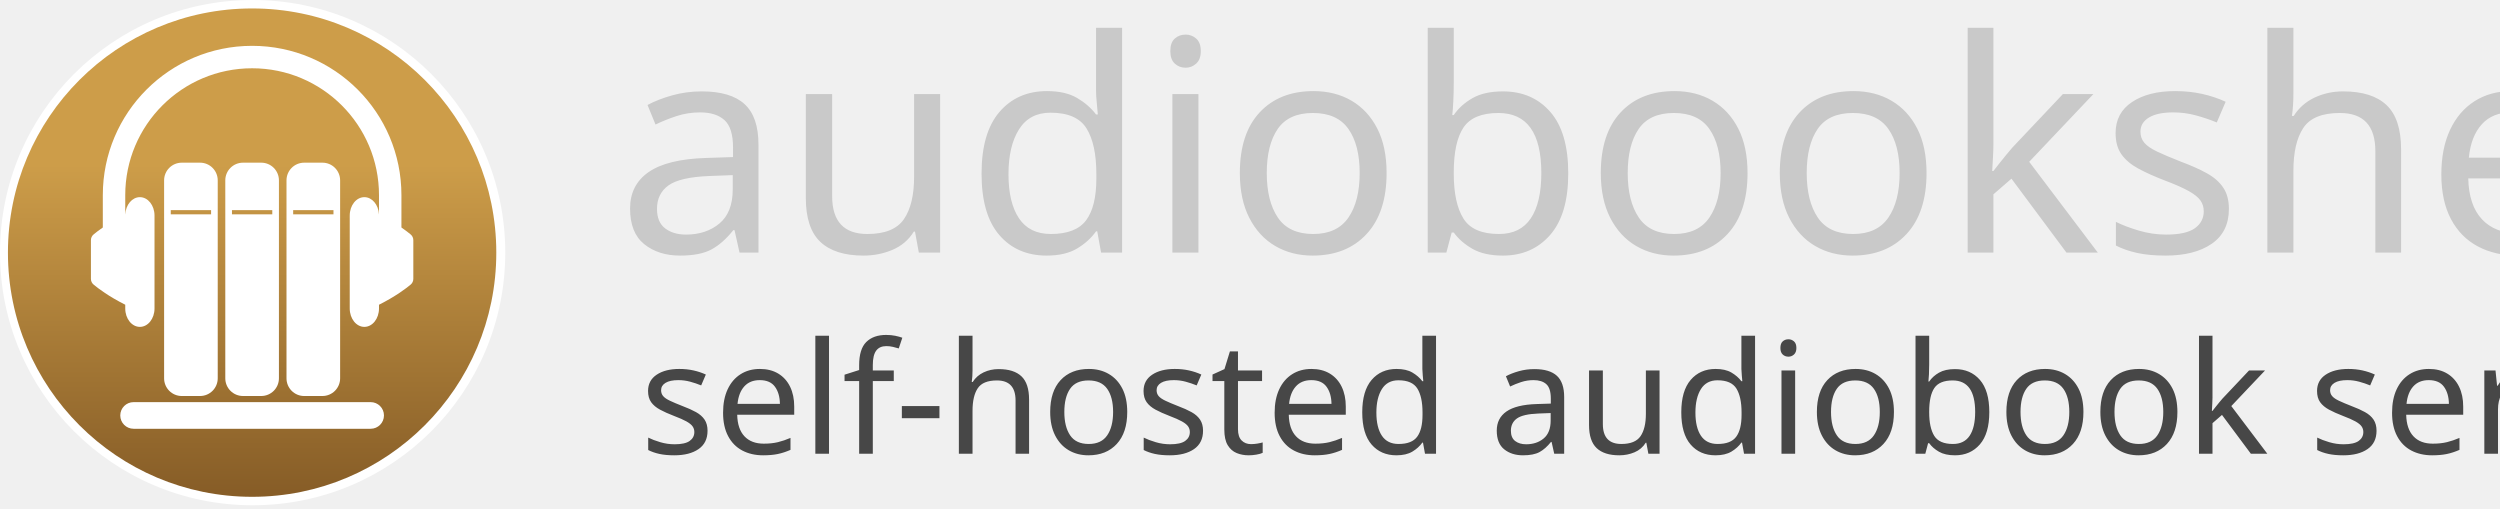
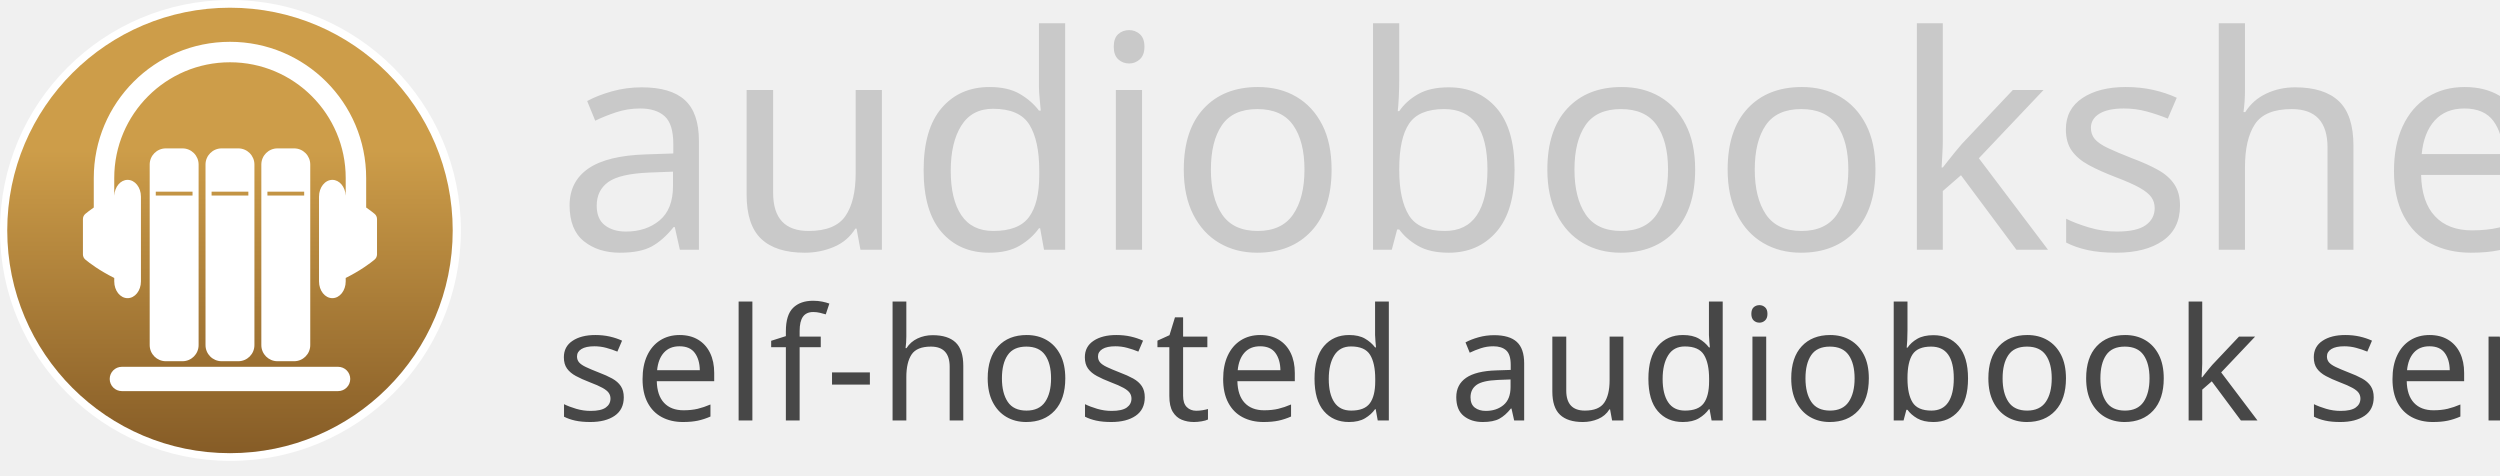
- <svg xmlns="http://www.w3.org/2000/svg" viewBox="0 0 6759.93 1375.62">
+ <svg xmlns="http://www.w3.org/2000/svg" viewBox="0 0 6711.28 1277.37">
  <defs>
-     <style>.cls-1{fill:#fff;}.cls-2{fill:url(#linear-gradient);}.cls-3{font-size:800px;fill:#c9c9c9;}.cls-3,.cls-4{font-family:GentiumBasic, Gentium Basic;}.cls-4{font-size:420px;fill:#474747;}</style>
-     <linearGradient id="linear-gradient" x1="681.71" y1="22.85" x2="681.71" y2="1343.37" gradientUnits="userSpaceOnUse">
+     <style>.cls-1{fill:#fff;}.cls-2{fill:url(#linear-gradient);}.cls-3{font-size:800px;fill:#c9c9c9;font-family:GentiumBookBasic, Gentium Book Basic;}.cls-4{font-size:420px;fill:#474747;font-family:GentiumBasic, Gentium Basic;letter-spacing:0.02em;}</style>
+     <linearGradient id="linear-gradient" x1="617.37" y1="20.7" x2="617.37" y2="1216.56" gradientUnits="userSpaceOnUse">
      <stop offset="0.32" stop-color="#cd9d49" />
      <stop offset="0.99" stop-color="#875d27" />
    </linearGradient>
  </defs>
  <g id="Layer_2" data-name="Layer 2">
    <g id="Layer_2-2" data-name="Layer 2">
      <g id="Layer_4" data-name="Layer 4">
        <g id="Layer_5" data-name="Layer 5">
-           <circle class="cls-1" cx="683.11" cy="683.11" r="683.11" />
+           <circle class="cls-1" cx="618.63" cy="618.63" r="618.63" />
        </g>
-         <circle class="cls-2" cx="681.71" cy="683.11" r="660.26" />
+         <circle class="cls-2" cx="617.37" cy="618.63" r="597.93" />
      </g>
-       <path class="cls-1" d="M1110.38,633.92c-5.34-4.45-13.66-11-24.93-18.78V527.68c0-223-180.76-403.74-403.74-403.74h0C458.74,123.94,278,304.7,278,527.68v87.46c-11.27,7.78-19.59,14.33-24.93,18.78a20,20,0,0,0-7.21,15.4V754.1a20,20,0,0,0,7.21,15.4c12.46,10.38,41.06,32.14,85.59,54.46v10.18c0,27.47,17.72,49.73,39.58,49.73h0c21.86,0,39.57-22.26,39.57-49.73V582.85c0-27.47-17.71-49.74-39.57-49.74h0c-20.94,0-38.08,20.44-39.48,46.31l-.1.05V527.68c0-189.48,153.6-343.07,343.07-343.07h0c189.48,0,343.07,153.59,343.07,343.07v51.79l-.09-.05c-1.4-25.87-18.54-46.31-39.48-46.31h0c-21.86,0-39.57,22.27-39.57,49.74V834.14c0,27.47,17.71,49.73,39.57,49.73h0c21.86,0,39.57-22.26,39.57-49.73V824c44.54-22.32,73.14-44.08,85.6-54.46a20,20,0,0,0,7.21-15.4V649.32A20,20,0,0,0,1110.38,633.92Z" />
-       <path class="cls-1" d="M540.93,1070.78A47.81,47.81,0,0,0,588.74,1023V487.68a47.8,47.8,0,0,0-47.81-47.81H491.54a47.8,47.8,0,0,0-47.8,47.81V1023a47.81,47.81,0,0,0,47.8,47.81ZM461.76,568.25h109v11.38h-109Z" />
-       <path class="cls-1" d="M706.41,1070.78A47.82,47.82,0,0,0,754.22,1023V487.68a47.81,47.81,0,0,0-47.81-47.81H657a47.81,47.81,0,0,0-47.81,47.81V1023A47.82,47.82,0,0,0,657,1070.78ZM627.24,568.25h109v11.38h-109Z" />
-       <path class="cls-1" d="M871.89,1070.78a47.81,47.81,0,0,0,47.8-47.81V487.68a47.8,47.8,0,0,0-47.8-47.81h-49.4a47.8,47.8,0,0,0-47.8,47.81V1023a47.81,47.81,0,0,0,47.8,47.81ZM792.71,568.25h109v11.38h-109Z" />
-       <rect class="cls-1" x="325.19" y="1087.33" width="713.05" height="72.05" rx="36.03" />
+       <path class="cls-1" d="M1005.57,574.08c-4.84-4-12.37-10-22.58-17v-79.2c0-201.93-163.69-365.63-365.62-365.63h0c-201.93,0-365.63,163.7-365.63,365.63v79.2c-10.21,7-17.74,13-22.58,17A18.15,18.15,0,0,0,222.63,588v94.89a18.15,18.15,0,0,0,6.53,14c11.29,9.4,37.19,29.1,77.52,49.31v9.22c0,24.88,16,45,35.84,45h0c19.79,0,35.84-20.16,35.84-45V527.83c0-24.87-16.05-45-35.84-45h0c-19,0-34.48,18.51-35.75,41.94l-.09,0v-46.9c0-171.59,139.1-310.69,310.69-310.69h0c171.58,0,310.68,139.1,310.68,310.69v46.9l-.08,0c-1.27-23.43-16.79-41.94-35.76-41.94h0c-19.79,0-35.83,20.17-35.83,45V755.4c0,24.88,16,45,35.83,45h0c19.8,0,35.84-20.16,35.84-45v-9.22c40.33-20.21,66.24-39.91,77.52-49.31a18.15,18.15,0,0,0,6.53-14V588A18.15,18.15,0,0,0,1005.57,574.08Z" />
+       <path class="cls-1" d="M489.87,969.71a43.31,43.31,0,0,0,43.3-43.3V441.64a43.3,43.3,0,0,0-43.3-43.29H445.15a43.3,43.3,0,0,0-43.3,43.29V926.41a43.31,43.31,0,0,0,43.3,43.3Zm-71.69-455.1h98.67v10.31H418.18Z" />
+       <path class="cls-1" d="M639.73,969.71A43.3,43.3,0,0,0,683,926.41V441.64a43.29,43.29,0,0,0-43.29-43.29H595a43.29,43.29,0,0,0-43.29,43.29V926.41A43.3,43.3,0,0,0,595,969.71ZM568,514.61H666.7v10.31H568Z" />
+       <path class="cls-1" d="M789.59,969.71a43.3,43.3,0,0,0,43.29-43.3V441.64a43.29,43.29,0,0,0-43.29-43.29H744.86a43.3,43.3,0,0,0-43.3,43.29V926.41a43.31,43.31,0,0,0,43.3,43.3Zm-71.7-455.1h98.67v10.31H717.89Z" />
+       <rect class="cls-1" x="294.5" y="984.69" width="645.74" height="65.25" rx="32.63" />
    </g>
    <g id="Layer_6" data-name="Layer 6">
-       <text class="cls-3" transform="translate(1666.9 683.11)">audiobookshelf</text>
-       <text class="cls-4" transform="translate(1730.9 1226.94)">self-hosted audiobook server</text>
+       <text class="cls-3" transform="translate(1492.27 670.42)">audiobookshelf</text>
+       <text class="cls-4" transform="translate(1492.27 1128.69)">self-hosted audiobook server</text>
    </g>
  </g>
</svg>
